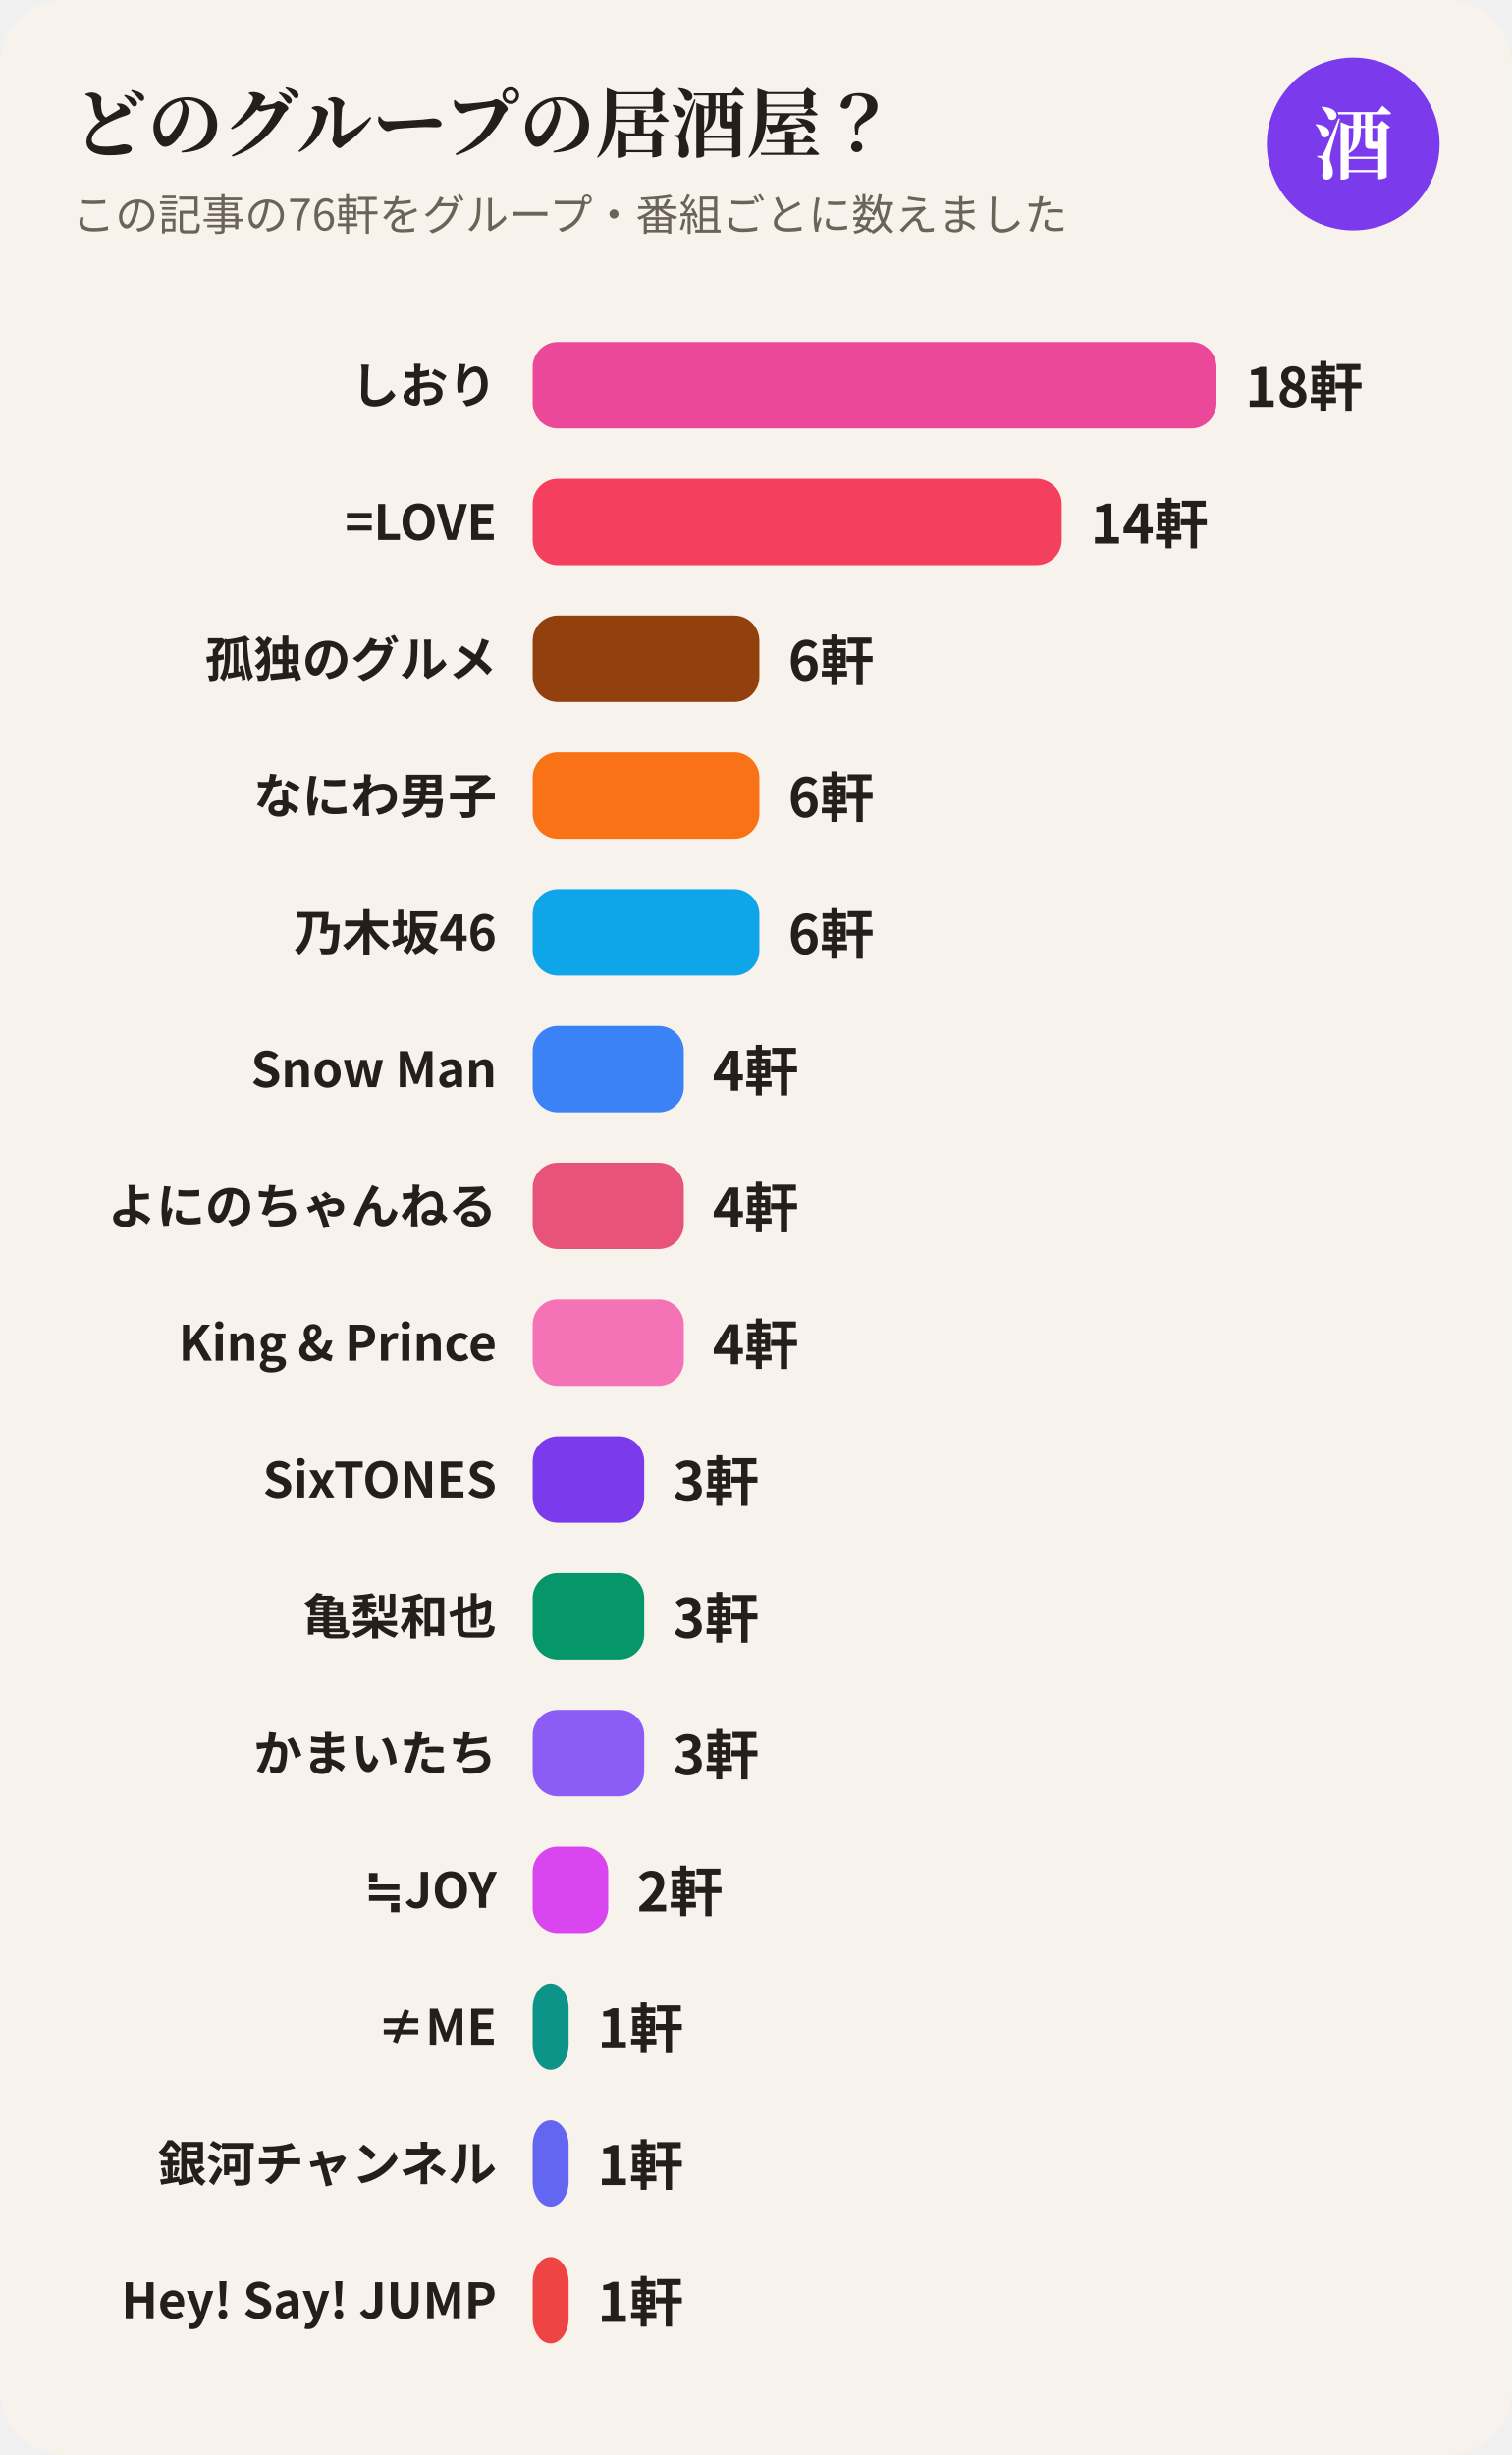
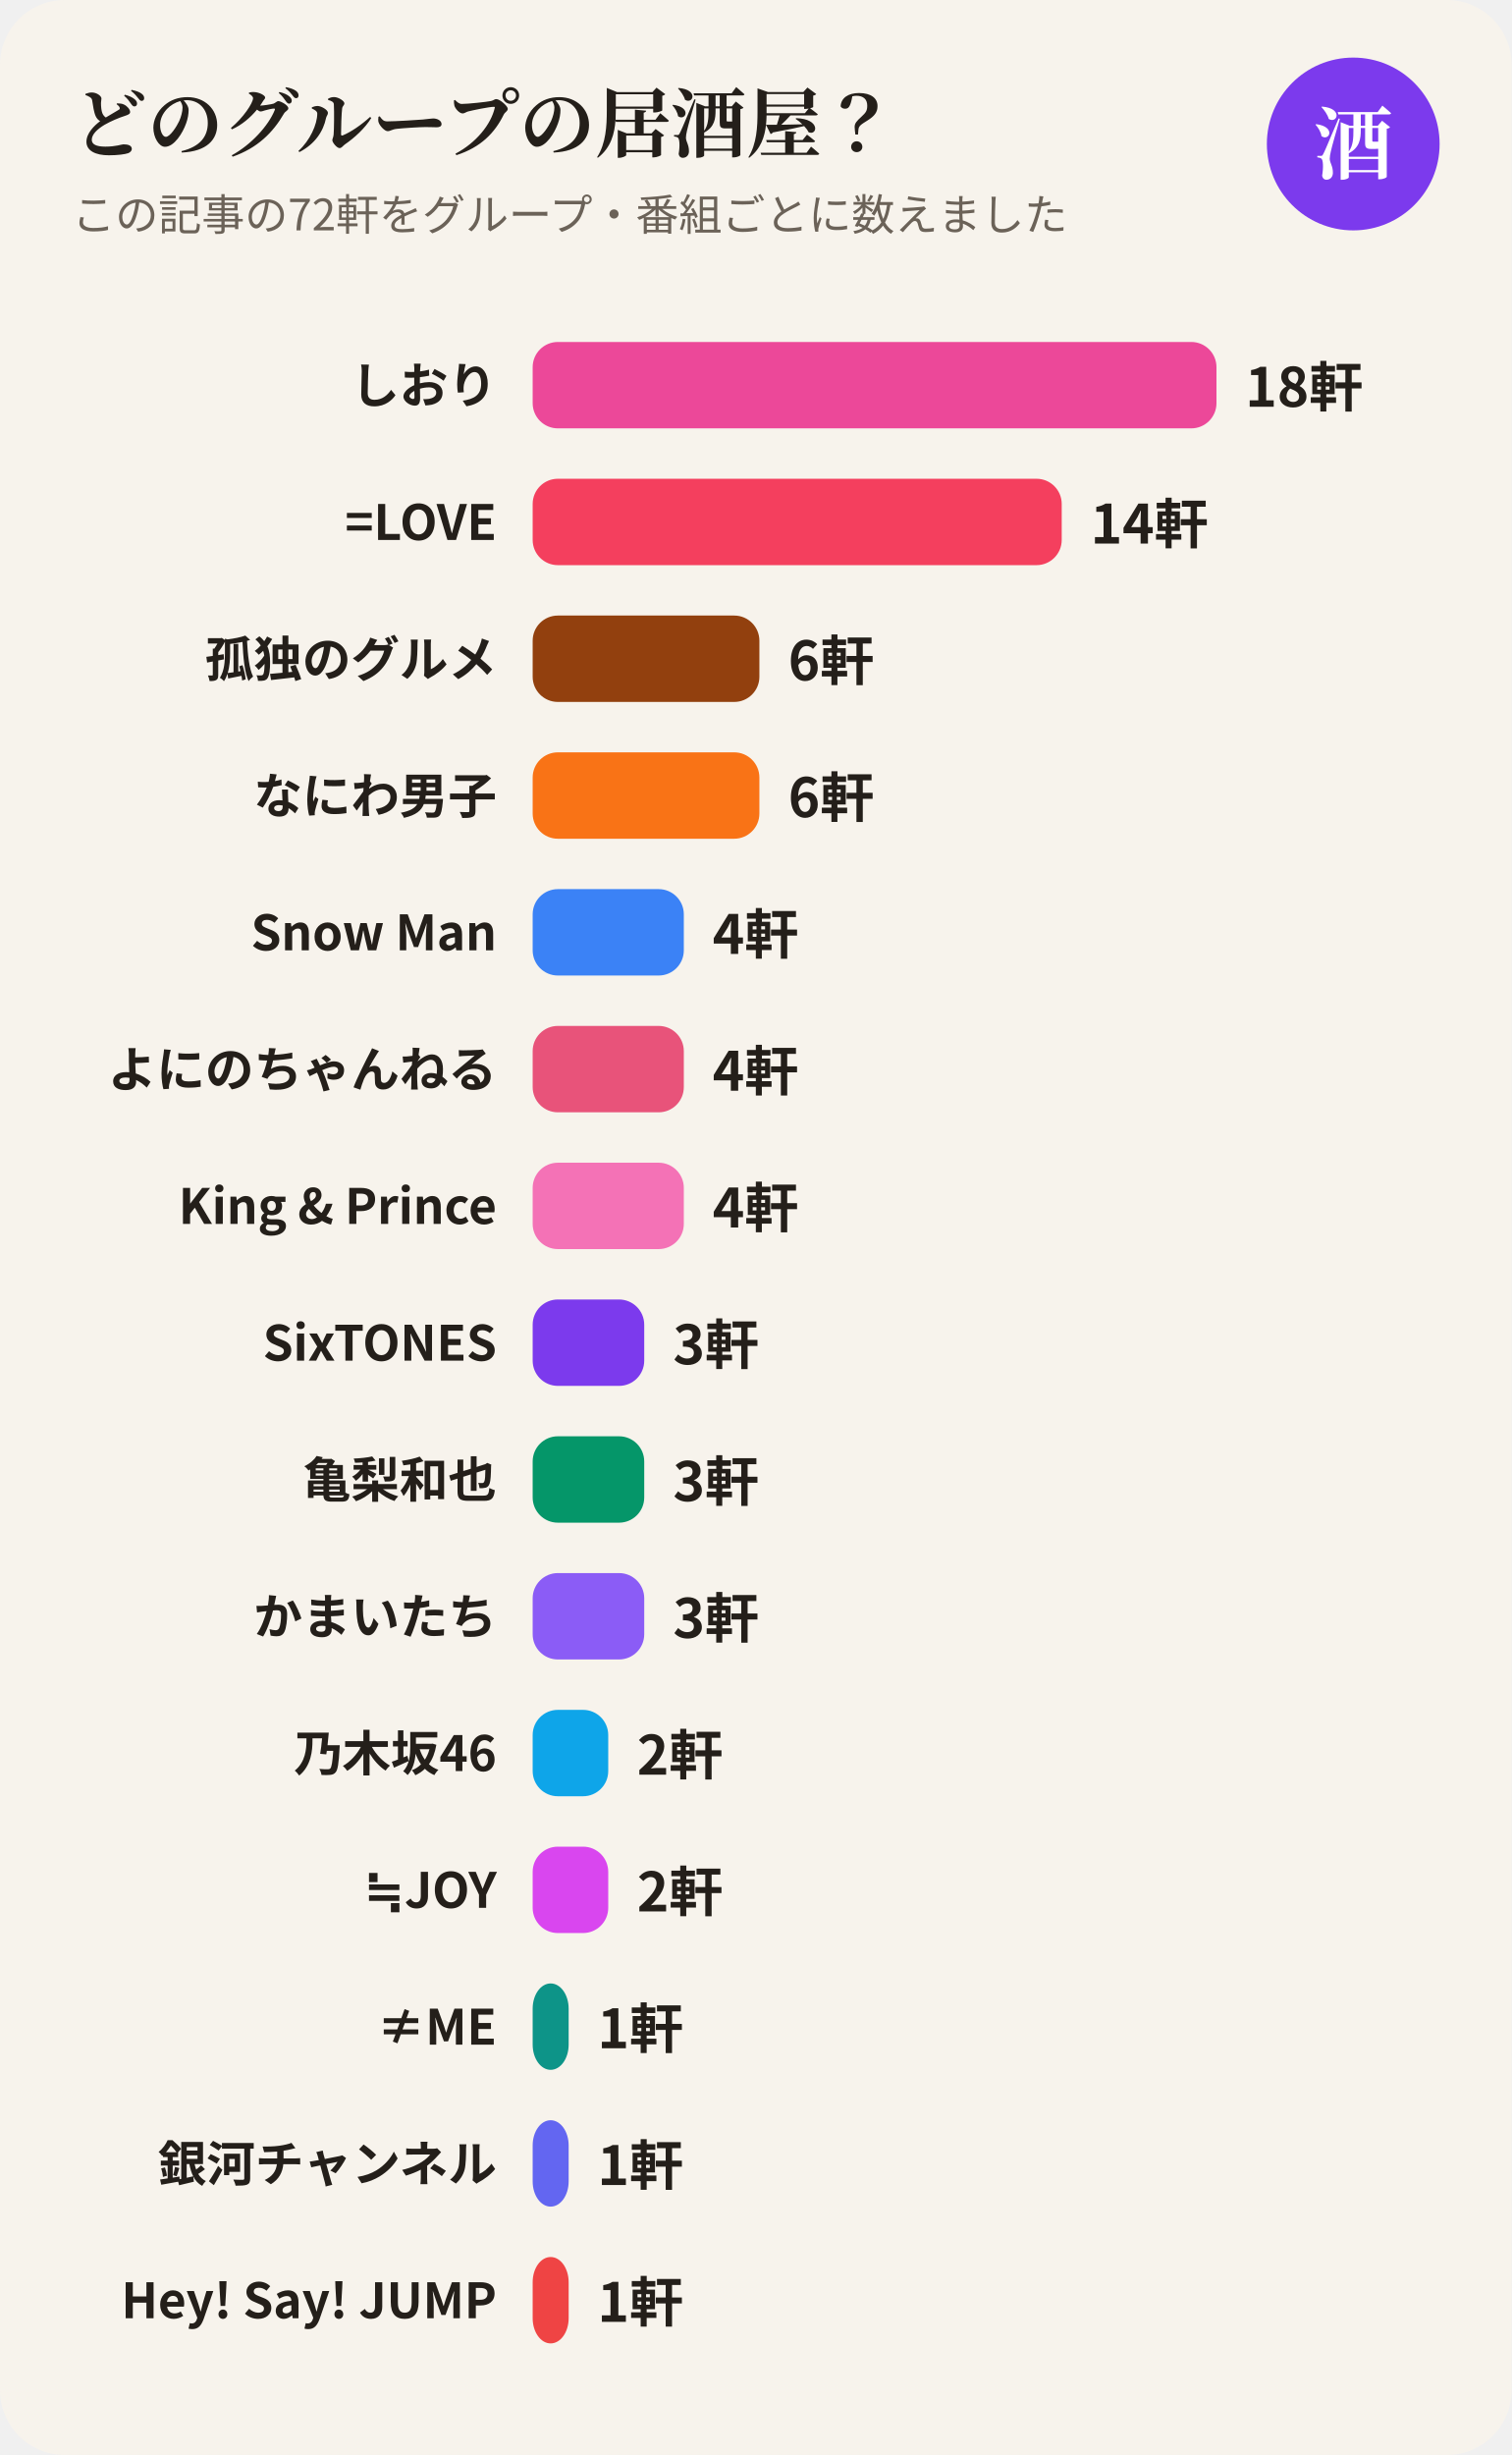
<svg xmlns="http://www.w3.org/2000/svg" viewBox="0 0 420 682" width="420" height="682" font-family="'Hiragino Sans','Noto Sans CJK JP','Noto Sans JP',sans-serif">
  <rect width="420" height="682" rx="18" fill="#F7F3EC" />
  <text x="20" y="42" font-size="21" font-weight="800" fill="#241F1A" font-family="'Hiragino Mincho ProN','Noto Serif CJK JP','Noto Serif JP',serif">どのグループの居酒屋？</text>
-   <text x="20" y="64" font-size="12" fill="#6B6258">この記事の76軒をグループ・番組ごとに数えました</text>
+   <text x="20" y="64" font-size="12" fill="#6B6258">この記事の72軒をグループ・番組ごとに数えました</text>
  <circle cx="376" cy="40" r="24" fill="#7c3aed" />
  <text x="376" y="48" font-size="22" font-weight="800" fill="#fff" text-anchor="middle" font-family="'Hiragino Mincho ProN','Noto Serif CJK JP','Noto Serif JP',serif">酒</text>
  <text x="138" y="112" font-size="13.5" font-weight="700" text-anchor="end" fill="#241F1A">しおり</text>
  <rect x="148" y="95" width="190" height="24" rx="7" fill="#ec4899" />
  <text x="346" y="113" font-size="15" font-weight="800" fill="#241F1A">18軒</text>
  <text x="138" y="150" font-size="13.5" font-weight="700" text-anchor="end" fill="#241F1A">=LOVE</text>
  <rect x="148" y="133" width="147" height="24" rx="7" fill="#f43f5e" />
  <text x="303" y="151" font-size="15" font-weight="800" fill="#241F1A">14軒</text>
  <text x="138" y="188" font-size="13.5" font-weight="700" text-anchor="end" fill="#241F1A">孤独のグルメ</text>
  <rect x="148" y="171" width="63" height="24" rx="7" fill="#92400e" />
  <text x="219" y="189" font-size="15" font-weight="800" fill="#241F1A">6軒</text>
  <text x="138" y="226" font-size="13.5" font-weight="700" text-anchor="end" fill="#241F1A">なにわ男子</text>
  <rect x="148" y="209" width="63" height="24" rx="7" fill="#f97316" />
  <text x="219" y="227" font-size="15" font-weight="800" fill="#241F1A">6軒</text>
-   <text x="138" y="264" font-size="13.5" font-weight="700" text-anchor="end" fill="#241F1A">乃木坂46</text>
-   <rect x="148" y="247" width="63" height="24" rx="7" fill="#0ea5e9" />
-   <text x="219" y="265" font-size="15" font-weight="800" fill="#241F1A">6軒</text>
-   <text x="138" y="302" font-size="13.5" font-weight="700" text-anchor="end" fill="#241F1A">Snow Man</text>
-   <rect x="148" y="285" width="42" height="24" rx="7" fill="#3b82f6" />
+   <text x="138" y="264" font-size="13.5" font-weight="700" text-anchor="end" fill="#241F1A">Snow Man</text>
+   <rect x="148" y="247" width="42" height="24" rx="7" fill="#3b82f6" />
+   <text x="198" y="265" font-size="15" font-weight="800" fill="#241F1A">4軒</text>
+   <text x="138" y="302" font-size="13.5" font-weight="700" text-anchor="end" fill="#241F1A">よにのちゃんねる</text>
+   <rect x="148" y="285" width="42" height="24" rx="7" fill="#e8537a" />
  <text x="198" y="303" font-size="15" font-weight="800" fill="#241F1A">4軒</text>
-   <text x="138" y="340" font-size="13.5" font-weight="700" text-anchor="end" fill="#241F1A">よにのちゃんねる</text>
-   <rect x="148" y="323" width="42" height="24" rx="7" fill="#e8537a" />
+   <text x="138" y="340" font-size="13.5" font-weight="700" text-anchor="end" fill="#241F1A">King &amp; Prince</text>
+   <rect x="148" y="323" width="42" height="24" rx="7" fill="#f472b6" />
  <text x="198" y="341" font-size="15" font-weight="800" fill="#241F1A">4軒</text>
-   <text x="138" y="378" font-size="13.5" font-weight="700" text-anchor="end" fill="#241F1A">King &amp; Prince</text>
-   <rect x="148" y="361" width="42" height="24" rx="7" fill="#f472b6" />
-   <text x="198" y="379" font-size="15" font-weight="800" fill="#241F1A">4軒</text>
-   <text x="138" y="416" font-size="13.5" font-weight="700" text-anchor="end" fill="#241F1A">SixTONES</text>
-   <rect x="148" y="399" width="31" height="24" rx="7" fill="#7c3aed" />
+   <text x="138" y="378" font-size="13.5" font-weight="700" text-anchor="end" fill="#241F1A">SixTONES</text>
+   <rect x="148" y="361" width="31" height="24" rx="7" fill="#7c3aed" />
+   <text x="187" y="379" font-size="15" font-weight="800" fill="#241F1A">3軒</text>
+   <text x="138" y="416" font-size="13.5" font-weight="700" text-anchor="end" fill="#241F1A">亀梨和也</text>
+   <rect x="148" y="399" width="31" height="24" rx="7" fill="#059669" />
  <text x="187" y="417" font-size="15" font-weight="800" fill="#241F1A">3軒</text>
-   <text x="138" y="454" font-size="13.5" font-weight="700" text-anchor="end" fill="#241F1A">亀梨和也</text>
-   <rect x="148" y="437" width="31" height="24" rx="7" fill="#059669" />
+   <text x="138" y="454" font-size="13.5" font-weight="700" text-anchor="end" fill="#241F1A">かまいたち</text>
+   <rect x="148" y="437" width="31" height="24" rx="7" fill="#8b5cf6" />
  <text x="187" y="455" font-size="15" font-weight="800" fill="#241F1A">3軒</text>
-   <text x="138" y="492" font-size="13.5" font-weight="700" text-anchor="end" fill="#241F1A">かまいたち</text>
-   <rect x="148" y="475" width="31" height="24" rx="7" fill="#8b5cf6" />
-   <text x="187" y="493" font-size="15" font-weight="800" fill="#241F1A">3軒</text>
+   <text x="138" y="492" font-size="13.5" font-weight="700" text-anchor="end" fill="#241F1A">乃木坂46</text>
+   <rect x="148" y="475" width="21" height="24" rx="7" fill="#0ea5e9" />
+   <text x="177" y="493" font-size="15" font-weight="800" fill="#241F1A">2軒</text>
  <text x="138" y="530" font-size="13.5" font-weight="700" text-anchor="end" fill="#241F1A">≒JOY</text>
  <rect x="148" y="513" width="21" height="24" rx="7" fill="#d946ef" />
  <text x="177" y="531" font-size="15" font-weight="800" fill="#241F1A">2軒</text>
  <text x="138" y="568" font-size="13.5" font-weight="700" text-anchor="end" fill="#241F1A">≠ME</text>
  <rect x="148" y="551" width="10" height="24" rx="7" fill="#0d9488" />
  <text x="166" y="569" font-size="15" font-weight="800" fill="#241F1A">1軒</text>
  <text x="138" y="606" font-size="13.5" font-weight="700" text-anchor="end" fill="#241F1A">銀河チャンネル</text>
  <rect x="148" y="589" width="10" height="24" rx="7" fill="#6366f1" />
  <text x="166" y="607" font-size="15" font-weight="800" fill="#241F1A">1軒</text>
  <text x="138" y="644" font-size="13.5" font-weight="700" text-anchor="end" fill="#241F1A">Hey! Say! JUMP</text>
  <rect x="148" y="627" width="10" height="24" rx="7" fill="#ef4444" />
  <text x="166" y="645" font-size="15" font-weight="800" fill="#241F1A">1軒</text>
</svg>
